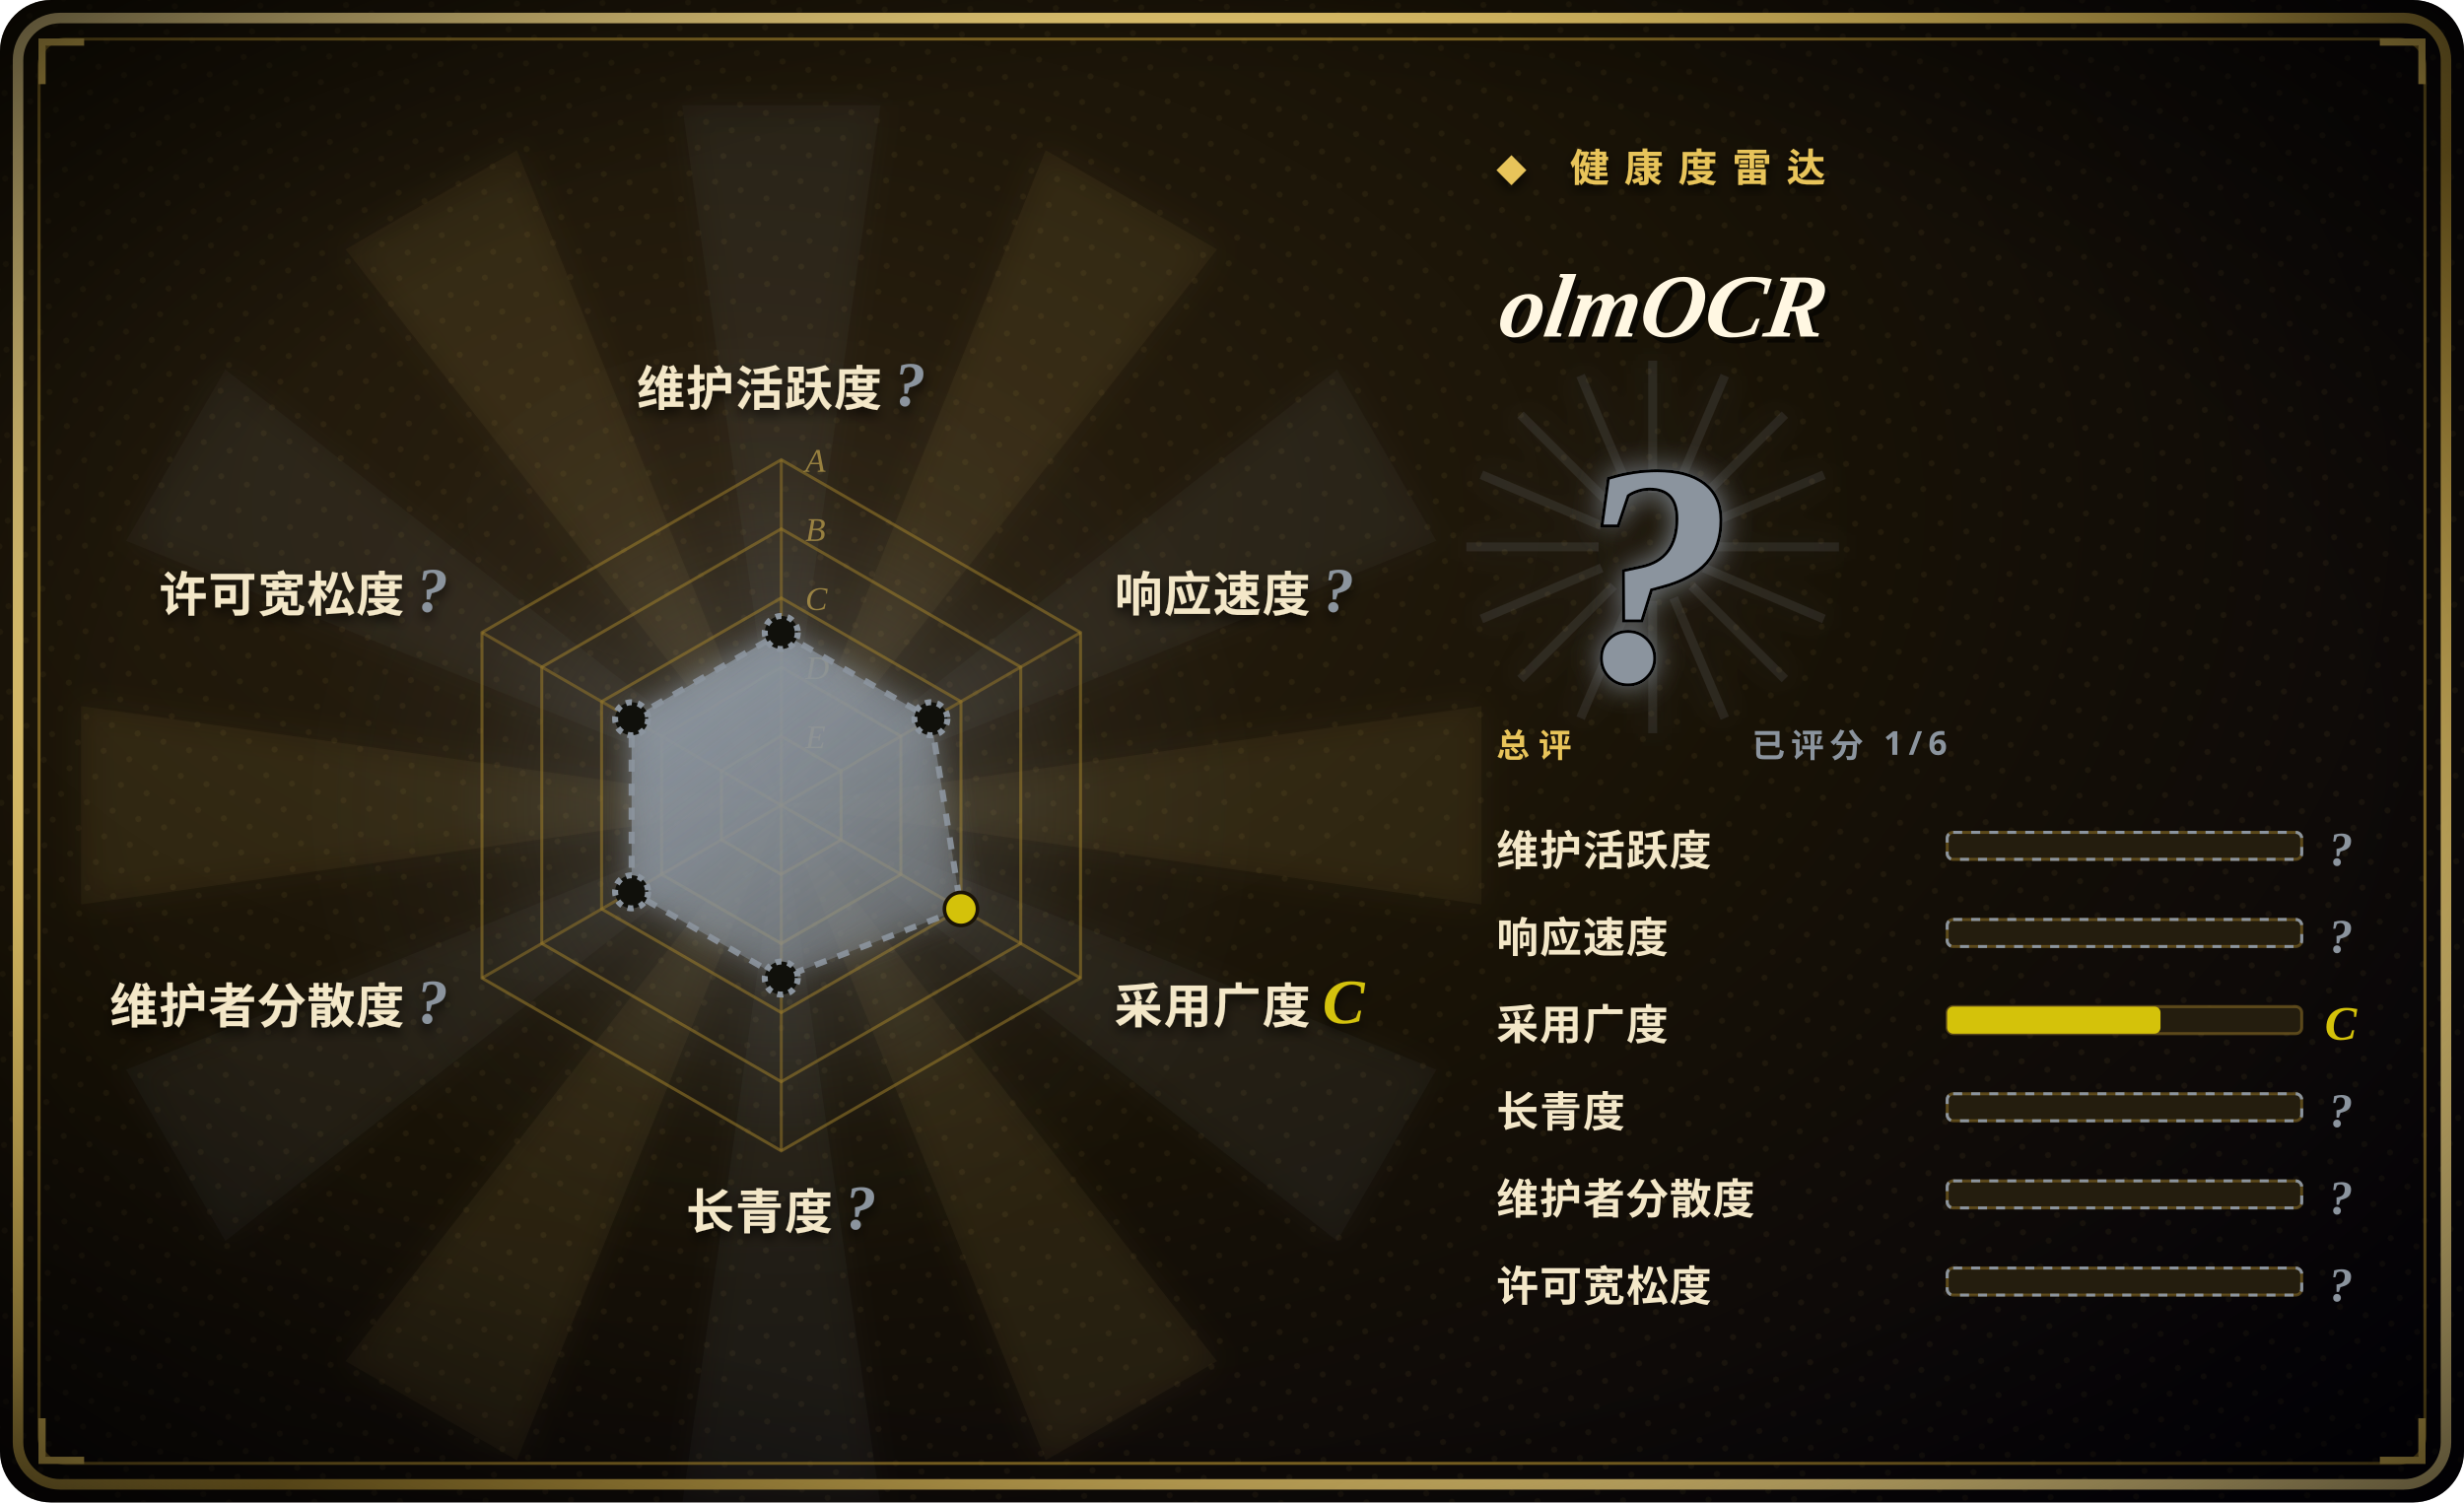
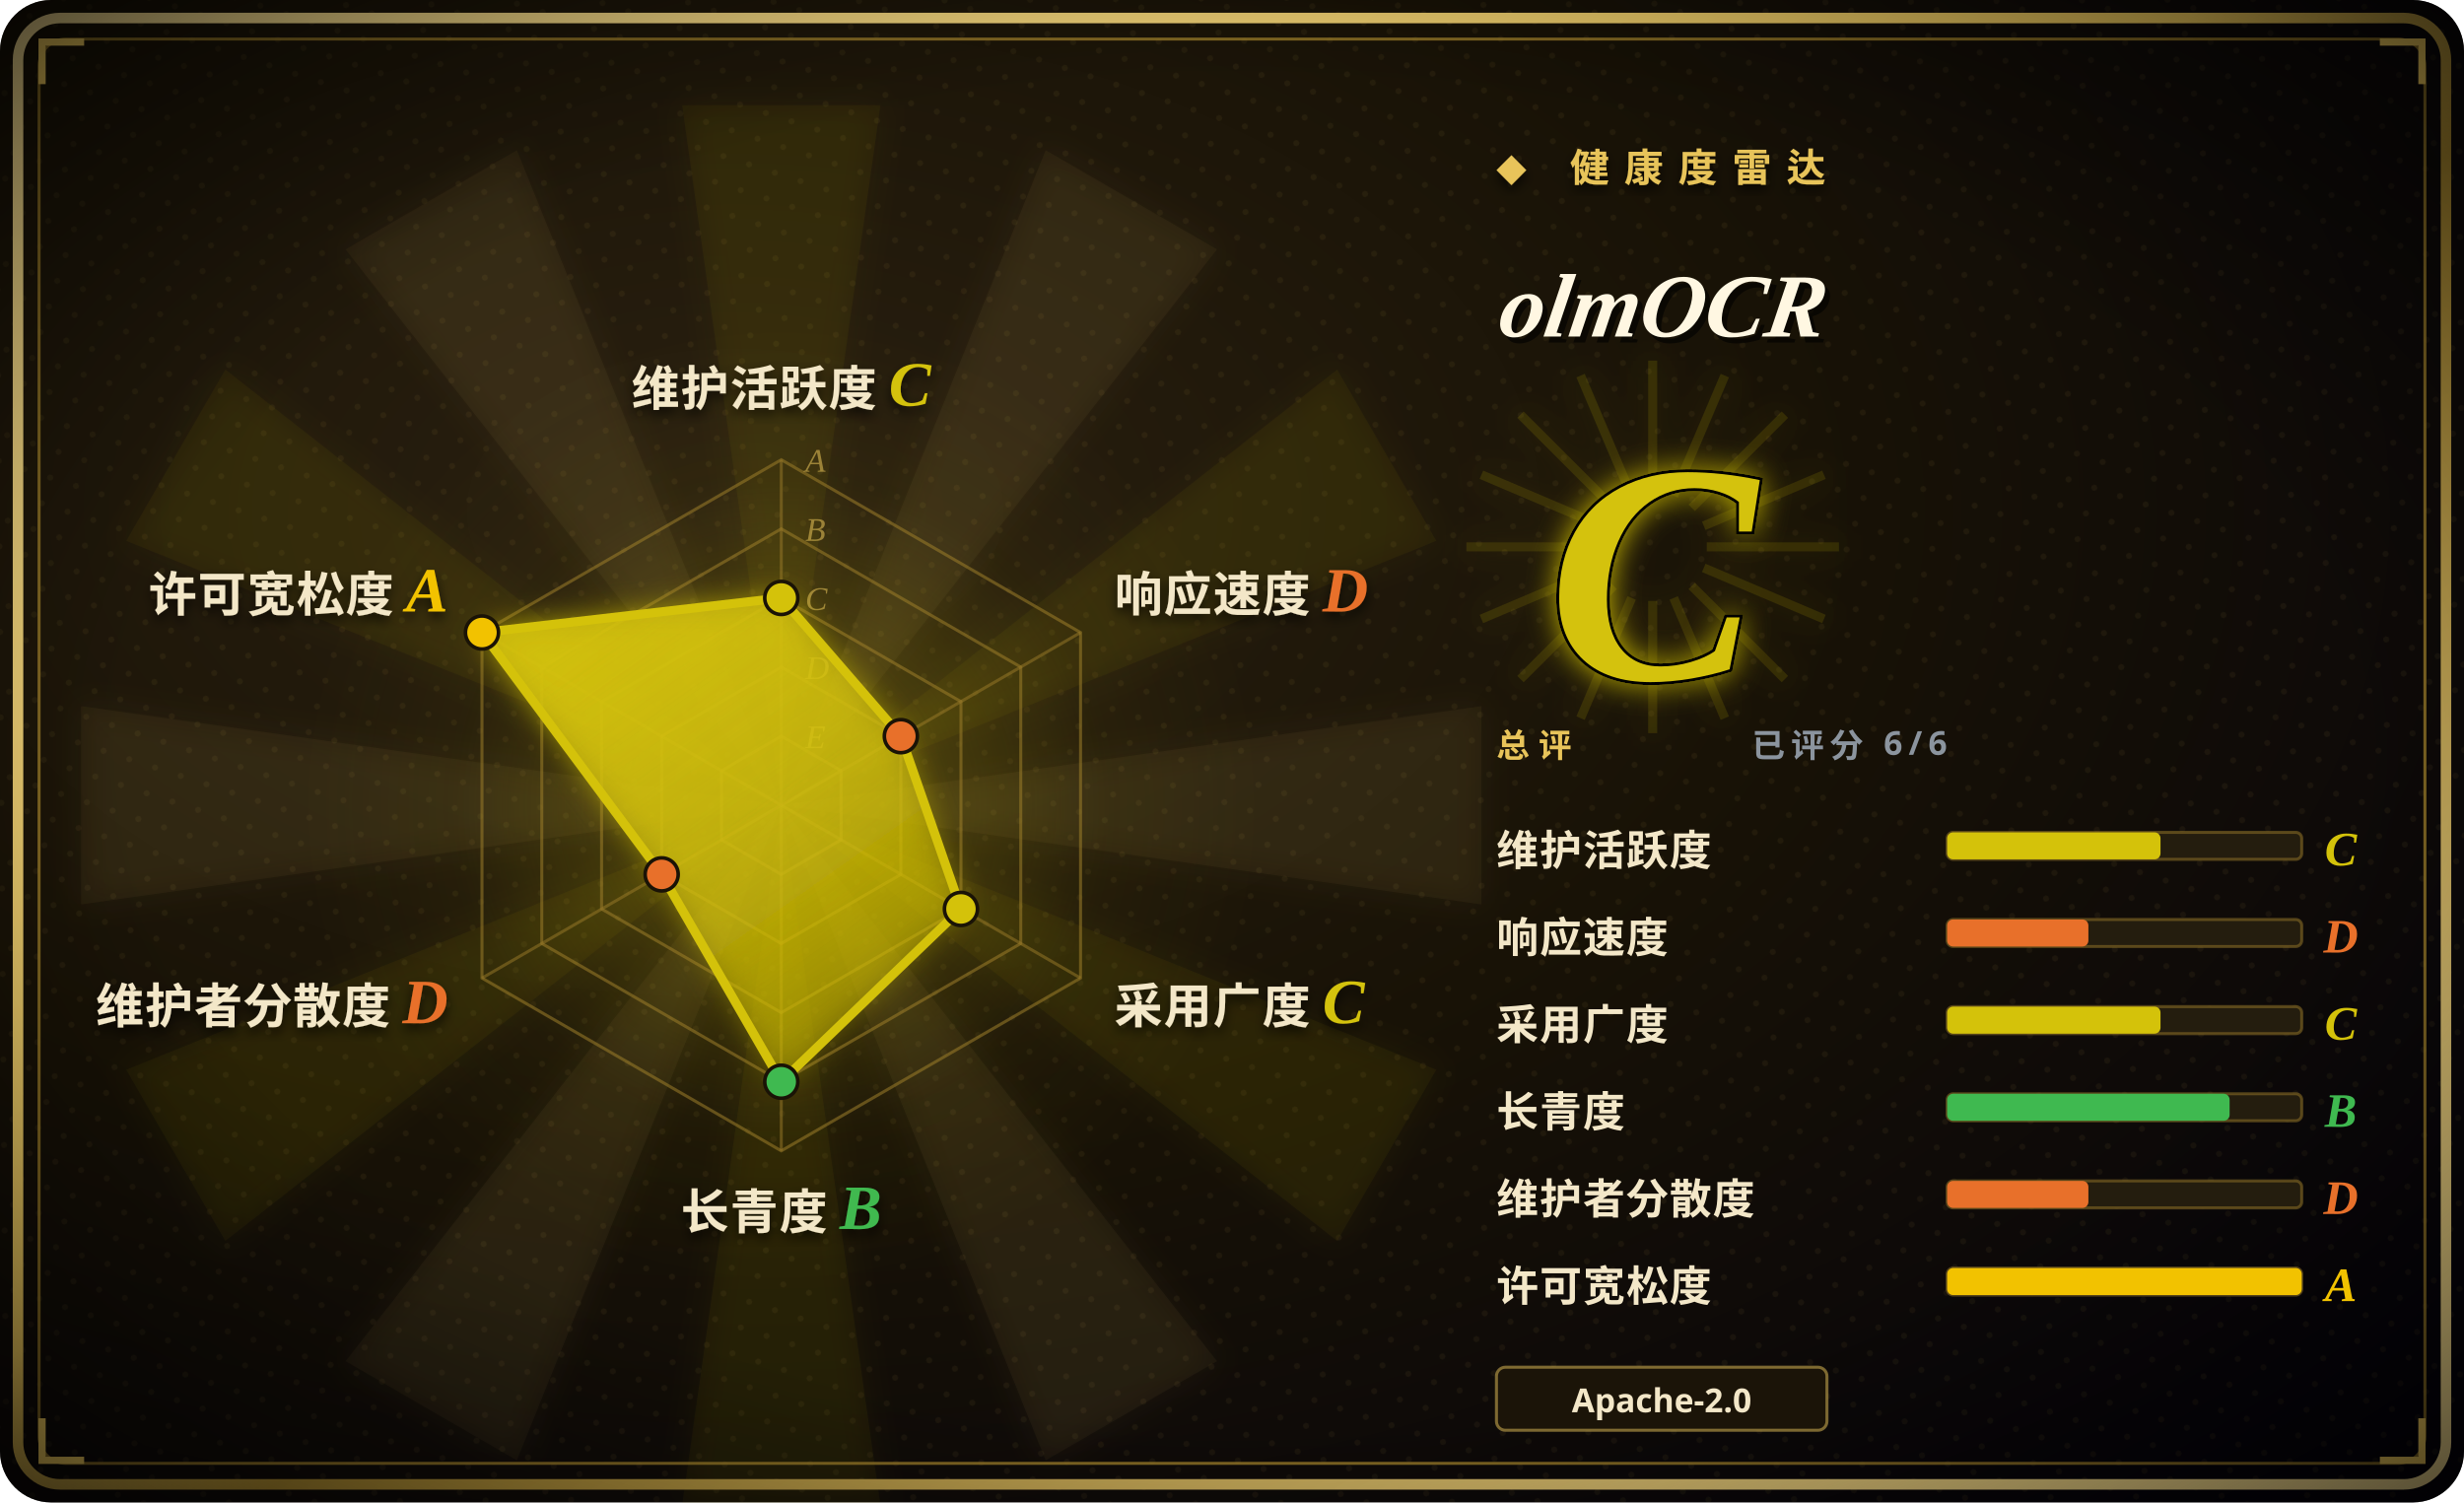
<svg xmlns="http://www.w3.org/2000/svg" width="820" height="500" viewBox="0 0 820 500">
  <defs>
    <radialGradient id="bg" cx="30%" cy="34%" r="90%">
      <stop offset="0%" stop-color="#2a2010" />
      <stop offset="48%" stop-color="#181206" />
      <stop offset="100%" stop-color="#05030a" />
    </radialGradient>
    <radialGradient id="vig" cx="50%" cy="50%" r="72%">
      <stop offset="62%" stop-color="#000000" stop-opacity="0" />
      <stop offset="100%" stop-color="#000000" stop-opacity="0.72" />
    </radialGradient>
    <linearGradient id="frame" x1="0" y1="0" x2="1" y2="1">
      <stop offset="0%" stop-color="#f6dd92" />
      <stop offset="45%" stop-color="#E8C45A" />
      <stop offset="55%" stop-color="#9c7d2a" />
      <stop offset="100%" stop-color="#f6dd92" />
    </linearGradient>
    <linearGradient id="poly" x1="0" y1="0" x2="0.7" y2="1">
-       <stop offset="0%" stop-color="#8B949E" stop-opacity="0.92" />
-       <stop offset="100%" stop-color="#8B949E" stop-opacity="0.34" />
+       <stop offset="0%" stop-color="#D4C20A" stop-opacity="0.92" />
+       <stop offset="100%" stop-color="#D4C20A" stop-opacity="0.34" />
    </linearGradient>
    <radialGradient id="halo" cx="50%" cy="50%" r="50%">
-       <stop offset="0%" stop-color="#8B949E" stop-opacity="0.34" />
-       <stop offset="68%" stop-color="#8B949E" stop-opacity="0.04" />
-       <stop offset="100%" stop-color="#8B949E" stop-opacity="0" />
+       <stop offset="0%" stop-color="#D4C20A" stop-opacity="0.34" />
+       <stop offset="68%" stop-color="#D4C20A" stop-opacity="0.04" />
+       <stop offset="100%" stop-color="#D4C20A" stop-opacity="0" />
    </radialGradient>
    <filter id="glow" x="-60%" y="-60%" width="220%" height="220%">
      <feGaussianBlur stdDeviation="5" result="b" />
      <feMerge>
        <feMergeNode in="b" />
        <feMergeNode in="SourceGraphic" />
      </feMerge>
    </filter>
    <filter id="soft" x="-30%" y="-30%" width="160%" height="160%">
      <feDropShadow dx="0" dy="2" stdDeviation="2" flood-color="#000" flood-opacity="0.7" />
    </filter>
    <pattern id="halftone" width="9" height="9" patternUnits="userSpaceOnUse" patternTransform="rotate(18)">
      <circle cx="2" cy="2" r="1" fill="#E8C45A" fill-opacity="0.06" />
    </pattern>
  </defs>
  <rect width="820" height="500" rx="17" fill="url(#bg)" />
  <rect width="820" height="500" rx="17" fill="url(#halftone)" />
  <g opacity="0.5" filter="url(#glow)">
    <path d="M260,268 L493,235 L493,301 Z" fill="#E8C45A" fill-opacity="0.10" />
-     <path d="M260,268 L478,356 L445,413 Z" fill="#8B949E" fill-opacity="0.10" />
+     <path d="M260,268 L478,356 L445,413 Z" fill="#D4C20A" fill-opacity="0.10" />
    <path d="M260,268 L405,453 L348,486 Z" fill="#E8C45A" fill-opacity="0.10" />
-     <path d="M260,268 L293,501 L227,501 Z" fill="#8B949E" fill-opacity="0.10" />
+     <path d="M260,268 L293,501 L227,501 Z" fill="#D4C20A" fill-opacity="0.10" />
    <path d="M260,268 L172,486 L115,453 Z" fill="#E8C45A" fill-opacity="0.10" />
-     <path d="M260,268 L75,413 L42,356 Z" fill="#8B949E" fill-opacity="0.10" />
+     <path d="M260,268 L75,413 L42,356 Z" fill="#D4C20A" fill-opacity="0.10" />
    <path d="M260,268 L27,301 L27,235 Z" fill="#E8C45A" fill-opacity="0.10" />
-     <path d="M260,268 L42,180 L75,123 Z" fill="#8B949E" fill-opacity="0.10" />
+     <path d="M260,268 L42,180 L75,123 Z" fill="#D4C20A" fill-opacity="0.10" />
    <path d="M260,268 L115,83 L172,50 Z" fill="#E8C45A" fill-opacity="0.10" />
-     <path d="M260,268 L227,35 L293,35 Z" fill="#8B949E" fill-opacity="0.10" />
+     <path d="M260,268 L227,35 L293,35 Z" fill="#D4C20A" fill-opacity="0.10" />
    <path d="M260,268 L348,50 L405,83 Z" fill="#E8C45A" fill-opacity="0.10" />
-     <path d="M260,268 L445,123 L478,180 Z" fill="#8B949E" fill-opacity="0.10" />
+     <path d="M260,268 L445,123 L478,180 Z" fill="#D4C20A" fill-opacity="0.10" />
  </g>
  <circle cx="260" cy="268" r="161" fill="url(#halo)" />
  <rect x="6" y="6" width="808" height="488" rx="14" fill="none" stroke="url(#frame)" stroke-width="3.5" />
  <rect x="13" y="13" width="794" height="474" rx="9" fill="none" stroke="#9c7d2a" stroke-width="1" stroke-opacity="0.8" />
  <path d="M14,28 L14,14 L28,14" fill="none" stroke="#E8C45A" stroke-width="2.4" />
  <path d="M806,28 L806,14 L792,14" fill="none" stroke="#E8C45A" stroke-width="2.4" />
  <path d="M14,472 L14,486 L28,486" fill="none" stroke="#E8C45A" stroke-width="2.4" />
  <path d="M806,472 L806,486 L792,486" fill="none" stroke="#E8C45A" stroke-width="2.4" />
  <rect width="820" height="500" rx="17" fill="url(#vig)" />
  <polygon points="260.0,153.0 359.6,210.5 359.6,325.5 260.0,383.0 160.4,325.5 160.4,210.5" fill="none" stroke="#9c7d2a" stroke-opacity="0.55" stroke-width="1" />
  <polygon points="260.0,176.0 339.7,222.0 339.7,314.0 260.0,360.0 180.3,314.0 180.3,222.0" fill="none" stroke="#9c7d2a" stroke-opacity="0.55" stroke-width="1" />
  <polygon points="260.0,199.0 319.8,233.5 319.8,302.5 260.0,337.0 200.2,302.5 200.2,233.5" fill="none" stroke="#9c7d2a" stroke-opacity="0.55" stroke-width="1" />
  <polygon points="260.0,222.0 299.8,245.0 299.8,291.0 260.0,314.0 220.2,291.0 220.2,245.0" fill="none" stroke="#9c7d2a" stroke-opacity="0.55" stroke-width="1" />
  <polygon points="260.0,245.0 279.9,256.5 279.9,279.5 260.0,291.0 240.1,279.5 240.1,256.5" fill="none" stroke="#9c7d2a" stroke-opacity="0.55" stroke-width="1" />
  <line x1="260" y1="268" x2="260.0" y2="153.0" stroke="#9c7d2a" stroke-opacity="0.5" stroke-width="1" />
  <line x1="260" y1="268" x2="359.6" y2="210.5" stroke="#9c7d2a" stroke-opacity="0.5" stroke-width="1" />
  <line x1="260" y1="268" x2="359.6" y2="325.5" stroke="#9c7d2a" stroke-opacity="0.5" stroke-width="1" />
  <line x1="260" y1="268" x2="260.0" y2="383.0" stroke="#9c7d2a" stroke-opacity="0.5" stroke-width="1" />
  <line x1="260" y1="268" x2="160.4" y2="325.5" stroke="#9c7d2a" stroke-opacity="0.5" stroke-width="1" />
  <line x1="260" y1="268" x2="160.4" y2="210.5" stroke="#9c7d2a" stroke-opacity="0.5" stroke-width="1" />
  <text x="268" y="157.0" font-size="11" font-style="italic" fill="#E8C45A" fill-opacity="0.55" font-family="'Georgia','Times New Roman',serif">A</text>
  <text x="268" y="180.0" font-size="11" font-style="italic" fill="#E8C45A" fill-opacity="0.55" font-family="'Georgia','Times New Roman',serif">B</text>
  <text x="268" y="203.0" font-size="11" font-style="italic" fill="#E8C45A" fill-opacity="0.55" font-family="'Georgia','Times New Roman',serif">C</text>
  <text x="268" y="226.0" font-size="11" font-style="italic" fill="#E8C45A" fill-opacity="0.55" font-family="'Georgia','Times New Roman',serif">D</text>
  <text x="268" y="249.0" font-size="11" font-style="italic" fill="#E8C45A" fill-opacity="0.55" font-family="'Georgia','Times New Roman',serif">E</text>
-   <polygon points="260.0,210.5 309.8,239.2 319.8,302.5 260.0,325.5 210.2,296.8 210.2,239.2" fill="url(#poly)" filter="url(#glow)" />
-   <line x1="260.0" y1="210.5" x2="309.8" y2="239.2" stroke="#8B949E" stroke-width="2" stroke-dasharray="4 4" stroke-opacity="0.92" />
-   <line x1="309.8" y1="239.2" x2="319.8" y2="302.5" stroke="#8B949E" stroke-width="2" stroke-dasharray="4 4" stroke-opacity="0.92" />
-   <line x1="319.8" y1="302.5" x2="260.0" y2="325.5" stroke="#8B949E" stroke-width="2" stroke-dasharray="4 4" stroke-opacity="0.92" />
-   <line x1="260.0" y1="325.5" x2="210.2" y2="296.8" stroke="#8B949E" stroke-width="2" stroke-dasharray="4 4" stroke-opacity="0.92" />
-   <line x1="210.2" y1="296.8" x2="210.2" y2="239.2" stroke="#8B949E" stroke-width="2" stroke-dasharray="4 4" stroke-opacity="0.92" />
-   <line x1="210.2" y1="239.2" x2="260.0" y2="210.5" stroke="#8B949E" stroke-width="2" stroke-dasharray="4 4" stroke-opacity="0.92" />
-   <circle cx="260.0" cy="210.5" r="5.5" fill="#10100b" stroke="#8B949E" stroke-width="2" stroke-dasharray="2 2" />
-   <circle cx="309.8" cy="239.2" r="5.5" fill="#10100b" stroke="#8B949E" stroke-width="2" stroke-dasharray="2 2" />
+   <polygon points="260.0,199.0 299.8,245.0 319.8,302.5 260.0,360.0 220.2,291.0 160.4,210.5" fill="url(#poly)" filter="url(#glow)" />
+   <line x1="260.0" y1="199.0" x2="299.8" y2="245.0" stroke="#D4C20A" stroke-width="3" />
+   <line x1="299.8" y1="245.0" x2="319.8" y2="302.5" stroke="#D4C20A" stroke-width="3" />
+   <line x1="319.8" y1="302.5" x2="260.0" y2="360.0" stroke="#D4C20A" stroke-width="3" />
+   <line x1="260.0" y1="360.0" x2="220.2" y2="291.0" stroke="#D4C20A" stroke-width="3" />
+   <line x1="220.2" y1="291.0" x2="160.4" y2="210.5" stroke="#D4C20A" stroke-width="3" />
+   <line x1="160.4" y1="210.5" x2="260.0" y2="199.0" stroke="#D4C20A" stroke-width="3" />
+   <circle cx="260.0" cy="199.0" r="5.5" fill="#D4C20A" stroke="#1a1306" stroke-width="1.2" />
+   <circle cx="299.8" cy="245.0" r="5.5" fill="#E8702A" stroke="#1a1306" stroke-width="1.2" />
  <circle cx="319.8" cy="302.5" r="5.5" fill="#D4C20A" stroke="#1a1306" stroke-width="1.2" />
-   <circle cx="260.0" cy="325.5" r="5.5" fill="#10100b" stroke="#8B949E" stroke-width="2" stroke-dasharray="2 2" />
-   <circle cx="210.2" cy="296.8" r="5.5" fill="#10100b" stroke="#8B949E" stroke-width="2" stroke-dasharray="2 2" />
-   <circle cx="210.2" cy="239.2" r="5.5" fill="#10100b" stroke="#8B949E" stroke-width="2" stroke-dasharray="2 2" />
-   <text x="260.0" y="135.0" font-size="16" font-weight="900" fill="#f3e7c8" text-anchor="middle" font-family="'PingFang SC','Hiragino Sans GB','Heiti SC','Microsoft YaHei',sans-serif" letter-spacing="0.4" filter="url(#soft)">维护活跃度 <tspan fill="#8B949E" font-family="'Georgia','Times New Roman',serif" font-style="italic" font-size="21">?</tspan>
+   <circle cx="260.0" cy="360.0" r="5.5" fill="#3FB950" stroke="#1a1306" stroke-width="1.2" />
+   <circle cx="220.2" cy="291.0" r="5.5" fill="#E8702A" stroke="#1a1306" stroke-width="1.2" />
+   <circle cx="160.4" cy="210.5" r="5.5" fill="#F2C200" stroke="#1a1306" stroke-width="1.2" />
+   <text x="260.0" y="135.0" font-size="16" font-weight="900" fill="#f3e7c8" text-anchor="middle" font-family="'PingFang SC','Hiragino Sans GB','Heiti SC','Microsoft YaHei',sans-serif" letter-spacing="0.4" filter="url(#soft)">维护活跃度 <tspan fill="#D4C20A" font-family="'Georgia','Times New Roman',serif" font-style="italic" font-size="21">C</tspan>
  </text>
-   <text x="370.9" y="203.5" font-size="16" font-weight="900" fill="#f3e7c8" text-anchor="start" font-family="'PingFang SC','Hiragino Sans GB','Heiti SC','Microsoft YaHei',sans-serif" letter-spacing="0.4" filter="url(#soft)">响应速度 <tspan fill="#8B949E" font-family="'Georgia','Times New Roman',serif" font-style="italic" font-size="21">?</tspan>
+   <text x="370.9" y="203.5" font-size="16" font-weight="900" fill="#f3e7c8" text-anchor="start" font-family="'PingFang SC','Hiragino Sans GB','Heiti SC','Microsoft YaHei',sans-serif" letter-spacing="0.4" filter="url(#soft)">响应速度 <tspan fill="#E8702A" font-family="'Georgia','Times New Roman',serif" font-style="italic" font-size="21">D</tspan>
  </text>
  <text x="370.9" y="340.5" font-size="16" font-weight="900" fill="#f3e7c8" text-anchor="start" font-family="'PingFang SC','Hiragino Sans GB','Heiti SC','Microsoft YaHei',sans-serif" letter-spacing="0.4" filter="url(#soft)">采用广度 <tspan fill="#D4C20A" font-family="'Georgia','Times New Roman',serif" font-style="italic" font-size="21">C</tspan>
  </text>
-   <text x="260.0" y="409.0" font-size="16" font-weight="900" fill="#f3e7c8" text-anchor="middle" font-family="'PingFang SC','Hiragino Sans GB','Heiti SC','Microsoft YaHei',sans-serif" letter-spacing="0.4" filter="url(#soft)">长青度 <tspan fill="#8B949E" font-family="'Georgia','Times New Roman',serif" font-style="italic" font-size="21">?</tspan>
+   <text x="260.0" y="409.0" font-size="16" font-weight="900" fill="#f3e7c8" text-anchor="middle" font-family="'PingFang SC','Hiragino Sans GB','Heiti SC','Microsoft YaHei',sans-serif" letter-spacing="0.4" filter="url(#soft)">长青度 <tspan fill="#3FB950" font-family="'Georgia','Times New Roman',serif" font-style="italic" font-size="21">B</tspan>
  </text>
-   <text x="149.1" y="340.5" font-size="16" font-weight="900" fill="#f3e7c8" text-anchor="end" font-family="'PingFang SC','Hiragino Sans GB','Heiti SC','Microsoft YaHei',sans-serif" letter-spacing="0.4" filter="url(#soft)">维护者分散度 <tspan fill="#8B949E" font-family="'Georgia','Times New Roman',serif" font-style="italic" font-size="21">?</tspan>
+   <text x="149.1" y="340.5" font-size="16" font-weight="900" fill="#f3e7c8" text-anchor="end" font-family="'PingFang SC','Hiragino Sans GB','Heiti SC','Microsoft YaHei',sans-serif" letter-spacing="0.4" filter="url(#soft)">维护者分散度 <tspan fill="#E8702A" font-family="'Georgia','Times New Roman',serif" font-style="italic" font-size="21">D</tspan>
  </text>
-   <text x="149.1" y="203.5" font-size="16" font-weight="900" fill="#f3e7c8" text-anchor="end" font-family="'PingFang SC','Hiragino Sans GB','Heiti SC','Microsoft YaHei',sans-serif" letter-spacing="0.4" filter="url(#soft)">许可宽松度 <tspan fill="#8B949E" font-family="'Georgia','Times New Roman',serif" font-style="italic" font-size="21">?</tspan>
+   <text x="149.1" y="203.5" font-size="16" font-weight="900" fill="#f3e7c8" text-anchor="end" font-family="'PingFang SC','Hiragino Sans GB','Heiti SC','Microsoft YaHei',sans-serif" letter-spacing="0.4" filter="url(#soft)">许可宽松度 <tspan fill="#F2C200" font-family="'Georgia','Times New Roman',serif" font-style="italic" font-size="21">A</tspan>
  </text>
  <text x="498" y="60" font-size="13" letter-spacing="5" fill="#E8C45A" font-weight="900" font-family="'PingFang SC','Hiragino Sans GB','Heiti SC','Microsoft YaHei',sans-serif" filter="url(#soft)">◆ 健康度雷达</text>
  <g transform="translate(498,112) skewX(-9)">
    <text x="2" y="2" font-size="30" font-weight="900" font-style="italic" fill="#000" fill-opacity="0.6" font-family="'Georgia','Times New Roman',serif">olmOCR</text>
    <text x="0" y="0" font-size="30" font-weight="900" font-style="italic" fill="#fff7e2" font-family="'Georgia','Times New Roman',serif">olmOCR</text>
  </g>
  <line x1="498" y1="124" x2="648" y2="124" stroke="url(#frame)" stroke-width="2" />
  <g opacity="0.85" filter="url(#glow)">
-     <line x1="568" y1="182" x2="612" y2="182" stroke="#8B949E" stroke-opacity="0.16" stroke-width="3" />
-     <line x1="567" y1="189" x2="607" y2="206" stroke="#8B949E" stroke-opacity="0.16" stroke-width="3" />
-     <line x1="563" y1="195" x2="594" y2="226" stroke="#8B949E" stroke-opacity="0.16" stroke-width="3" />
-     <line x1="557" y1="199" x2="574" y2="239" stroke="#8B949E" stroke-opacity="0.16" stroke-width="3" />
-     <line x1="550" y1="200" x2="550" y2="244" stroke="#8B949E" stroke-opacity="0.16" stroke-width="3" />
-     <line x1="543" y1="199" x2="526" y2="239" stroke="#8B949E" stroke-opacity="0.16" stroke-width="3" />
-     <line x1="537" y1="195" x2="506" y2="226" stroke="#8B949E" stroke-opacity="0.16" stroke-width="3" />
-     <line x1="533" y1="189" x2="493" y2="206" stroke="#8B949E" stroke-opacity="0.16" stroke-width="3" />
-     <line x1="532" y1="182" x2="488" y2="182" stroke="#8B949E" stroke-opacity="0.16" stroke-width="3" />
-     <line x1="533" y1="175" x2="493" y2="158" stroke="#8B949E" stroke-opacity="0.16" stroke-width="3" />
-     <line x1="537" y1="169" x2="506" y2="138" stroke="#8B949E" stroke-opacity="0.16" stroke-width="3" />
-     <line x1="543" y1="165" x2="526" y2="125" stroke="#8B949E" stroke-opacity="0.16" stroke-width="3" />
-     <line x1="550" y1="164" x2="550" y2="120" stroke="#8B949E" stroke-opacity="0.16" stroke-width="3" />
-     <line x1="557" y1="165" x2="574" y2="125" stroke="#8B949E" stroke-opacity="0.16" stroke-width="3" />
-     <line x1="563" y1="169" x2="594" y2="138" stroke="#8B949E" stroke-opacity="0.16" stroke-width="3" />
-     <line x1="567" y1="175" x2="607" y2="158" stroke="#8B949E" stroke-opacity="0.16" stroke-width="3" />
+     <line x1="568" y1="182" x2="612" y2="182" stroke="#D4C20A" stroke-opacity="0.16" stroke-width="3" />
+     <line x1="567" y1="189" x2="607" y2="206" stroke="#D4C20A" stroke-opacity="0.16" stroke-width="3" />
+     <line x1="563" y1="195" x2="594" y2="226" stroke="#D4C20A" stroke-opacity="0.16" stroke-width="3" />
+     <line x1="557" y1="199" x2="574" y2="239" stroke="#D4C20A" stroke-opacity="0.16" stroke-width="3" />
+     <line x1="550" y1="200" x2="550" y2="244" stroke="#D4C20A" stroke-opacity="0.16" stroke-width="3" />
+     <line x1="543" y1="199" x2="526" y2="239" stroke="#D4C20A" stroke-opacity="0.16" stroke-width="3" />
+     <line x1="537" y1="195" x2="506" y2="226" stroke="#D4C20A" stroke-opacity="0.16" stroke-width="3" />
+     <line x1="533" y1="189" x2="493" y2="206" stroke="#D4C20A" stroke-opacity="0.16" stroke-width="3" />
+     <line x1="532" y1="182" x2="488" y2="182" stroke="#D4C20A" stroke-opacity="0.16" stroke-width="3" />
+     <line x1="533" y1="175" x2="493" y2="158" stroke="#D4C20A" stroke-opacity="0.16" stroke-width="3" />
+     <line x1="537" y1="169" x2="506" y2="138" stroke="#D4C20A" stroke-opacity="0.16" stroke-width="3" />
+     <line x1="543" y1="165" x2="526" y2="125" stroke="#D4C20A" stroke-opacity="0.16" stroke-width="3" />
+     <line x1="550" y1="164" x2="550" y2="120" stroke="#D4C20A" stroke-opacity="0.16" stroke-width="3" />
+     <line x1="557" y1="165" x2="574" y2="125" stroke="#D4C20A" stroke-opacity="0.16" stroke-width="3" />
+     <line x1="563" y1="169" x2="594" y2="138" stroke="#D4C20A" stroke-opacity="0.16" stroke-width="3" />
+     <line x1="567" y1="175" x2="607" y2="158" stroke="#D4C20A" stroke-opacity="0.16" stroke-width="3" />
  </g>
-   <text x="550" y="226" font-size="104" font-weight="900" font-style="italic" text-anchor="middle" fill="#8B949E" stroke="#000" stroke-width="2" paint-order="stroke" font-family="'Georgia','Times New Roman',serif" filter="url(#glow)">?</text>
+   <text x="550" y="226" font-size="104" font-weight="900" font-style="italic" text-anchor="middle" fill="#D4C20A" stroke="#000" stroke-width="2" paint-order="stroke" font-family="'Georgia','Times New Roman',serif" filter="url(#glow)">C</text>
  <text x="498" y="252" font-size="11" letter-spacing="3" fill="#E8C45A" font-family="'PingFang SC','Hiragino Sans GB','Heiti SC','Microsoft YaHei',sans-serif" font-weight="900">总评</text>
-   <text x="648" y="252" font-size="11" letter-spacing="2" fill="#8B949E" font-family="'PingFang SC','Hiragino Sans GB','Heiti SC','Microsoft YaHei',sans-serif" font-weight="900" text-anchor="end">已评分 1/6</text>
+   <text x="648" y="252" font-size="11" letter-spacing="2" fill="#8B949E" font-family="'PingFang SC','Hiragino Sans GB','Heiti SC','Microsoft YaHei',sans-serif" font-weight="900" text-anchor="end">已评分 6/6</text>
  <text x="498" y="288" font-size="14" font-weight="900" fill="#f3e7c8" font-family="'PingFang SC','Hiragino Sans GB','Heiti SC','Microsoft YaHei',sans-serif" letter-spacing="0.4">维护活跃度</text>
  <rect x="648" y="277" width="118" height="9" rx="2" fill="#241d0e" stroke="#9c7d2a" stroke-opacity="0.5" />
-   <rect x="648" y="277" width="118" height="9" rx="2" fill="none" stroke="#8B949E" stroke-dasharray="3 3" />
-   <text x="779" y="288" font-size="16" font-weight="900" font-style="italic" fill="#8B949E" font-family="'Georgia','Times New Roman',serif" text-anchor="middle">?</text>
+   <rect x="648" y="277" width="71" height="9" rx="2" fill="#D4C20A" />
+   <text x="779" y="288" font-size="16" font-weight="900" font-style="italic" fill="#D4C20A" font-family="'Georgia','Times New Roman',serif" text-anchor="middle">C</text>
  <text x="498" y="317" font-size="14" font-weight="900" fill="#f3e7c8" font-family="'PingFang SC','Hiragino Sans GB','Heiti SC','Microsoft YaHei',sans-serif" letter-spacing="0.4">响应速度</text>
  <rect x="648" y="306" width="118" height="9" rx="2" fill="#241d0e" stroke="#9c7d2a" stroke-opacity="0.5" />
-   <rect x="648" y="306" width="118" height="9" rx="2" fill="none" stroke="#8B949E" stroke-dasharray="3 3" />
-   <text x="779" y="317" font-size="16" font-weight="900" font-style="italic" fill="#8B949E" font-family="'Georgia','Times New Roman',serif" text-anchor="middle">?</text>
+   <rect x="648" y="306" width="47" height="9" rx="2" fill="#E8702A" />
+   <text x="779" y="317" font-size="16" font-weight="900" font-style="italic" fill="#E8702A" font-family="'Georgia','Times New Roman',serif" text-anchor="middle">D</text>
  <text x="498" y="346" font-size="14" font-weight="900" fill="#f3e7c8" font-family="'PingFang SC','Hiragino Sans GB','Heiti SC','Microsoft YaHei',sans-serif" letter-spacing="0.4">采用广度</text>
  <rect x="648" y="335" width="118" height="9" rx="2" fill="#241d0e" stroke="#9c7d2a" stroke-opacity="0.5" />
  <rect x="648" y="335" width="71" height="9" rx="2" fill="#D4C20A" />
  <text x="779" y="346" font-size="16" font-weight="900" font-style="italic" fill="#D4C20A" font-family="'Georgia','Times New Roman',serif" text-anchor="middle">C</text>
  <text x="498" y="375" font-size="14" font-weight="900" fill="#f3e7c8" font-family="'PingFang SC','Hiragino Sans GB','Heiti SC','Microsoft YaHei',sans-serif" letter-spacing="0.4">长青度</text>
  <rect x="648" y="364" width="118" height="9" rx="2" fill="#241d0e" stroke="#9c7d2a" stroke-opacity="0.5" />
-   <rect x="648" y="364" width="118" height="9" rx="2" fill="none" stroke="#8B949E" stroke-dasharray="3 3" />
-   <text x="779" y="375" font-size="16" font-weight="900" font-style="italic" fill="#8B949E" font-family="'Georgia','Times New Roman',serif" text-anchor="middle">?</text>
+   <rect x="648" y="364" width="94" height="9" rx="2" fill="#3FB950" />
+   <text x="779" y="375" font-size="16" font-weight="900" font-style="italic" fill="#3FB950" font-family="'Georgia','Times New Roman',serif" text-anchor="middle">B</text>
  <text x="498" y="404" font-size="14" font-weight="900" fill="#f3e7c8" font-family="'PingFang SC','Hiragino Sans GB','Heiti SC','Microsoft YaHei',sans-serif" letter-spacing="0.4">维护者分散度</text>
  <rect x="648" y="393" width="118" height="9" rx="2" fill="#241d0e" stroke="#9c7d2a" stroke-opacity="0.5" />
-   <rect x="648" y="393" width="118" height="9" rx="2" fill="none" stroke="#8B949E" stroke-dasharray="3 3" />
-   <text x="779" y="404" font-size="16" font-weight="900" font-style="italic" fill="#8B949E" font-family="'Georgia','Times New Roman',serif" text-anchor="middle">?</text>
+   <rect x="648" y="393" width="47" height="9" rx="2" fill="#E8702A" />
+   <text x="779" y="404" font-size="16" font-weight="900" font-style="italic" fill="#E8702A" font-family="'Georgia','Times New Roman',serif" text-anchor="middle">D</text>
  <text x="498" y="433" font-size="14" font-weight="900" fill="#f3e7c8" font-family="'PingFang SC','Hiragino Sans GB','Heiti SC','Microsoft YaHei',sans-serif" letter-spacing="0.4">许可宽松度</text>
  <rect x="648" y="422" width="118" height="9" rx="2" fill="#241d0e" stroke="#9c7d2a" stroke-opacity="0.5" />
-   <rect x="648" y="422" width="118" height="9" rx="2" fill="none" stroke="#8B949E" stroke-dasharray="3 3" />
-   <text x="779" y="433" font-size="16" font-weight="900" font-style="italic" fill="#8B949E" font-family="'Georgia','Times New Roman',serif" text-anchor="middle">?</text>
+   <rect x="648" y="422" width="118" height="9" rx="2" fill="#F2C200" />
+   <text x="779" y="433" font-size="16" font-weight="900" font-style="italic" fill="#F2C200" font-family="'Georgia','Times New Roman',serif" text-anchor="middle">A</text>
+   <rect x="498" y="455" width="110" height="21" rx="3" fill="#1b1408" stroke="#E8C45A" stroke-opacity="0.5" />
+   <text x="553.0" y="470" font-size="11" font-weight="700" fill="#f3e7c8" text-anchor="middle" font-family="'PingFang SC','Hiragino Sans GB','Heiti SC','Microsoft YaHei',sans-serif">Apache-2.0</text>
</svg>
